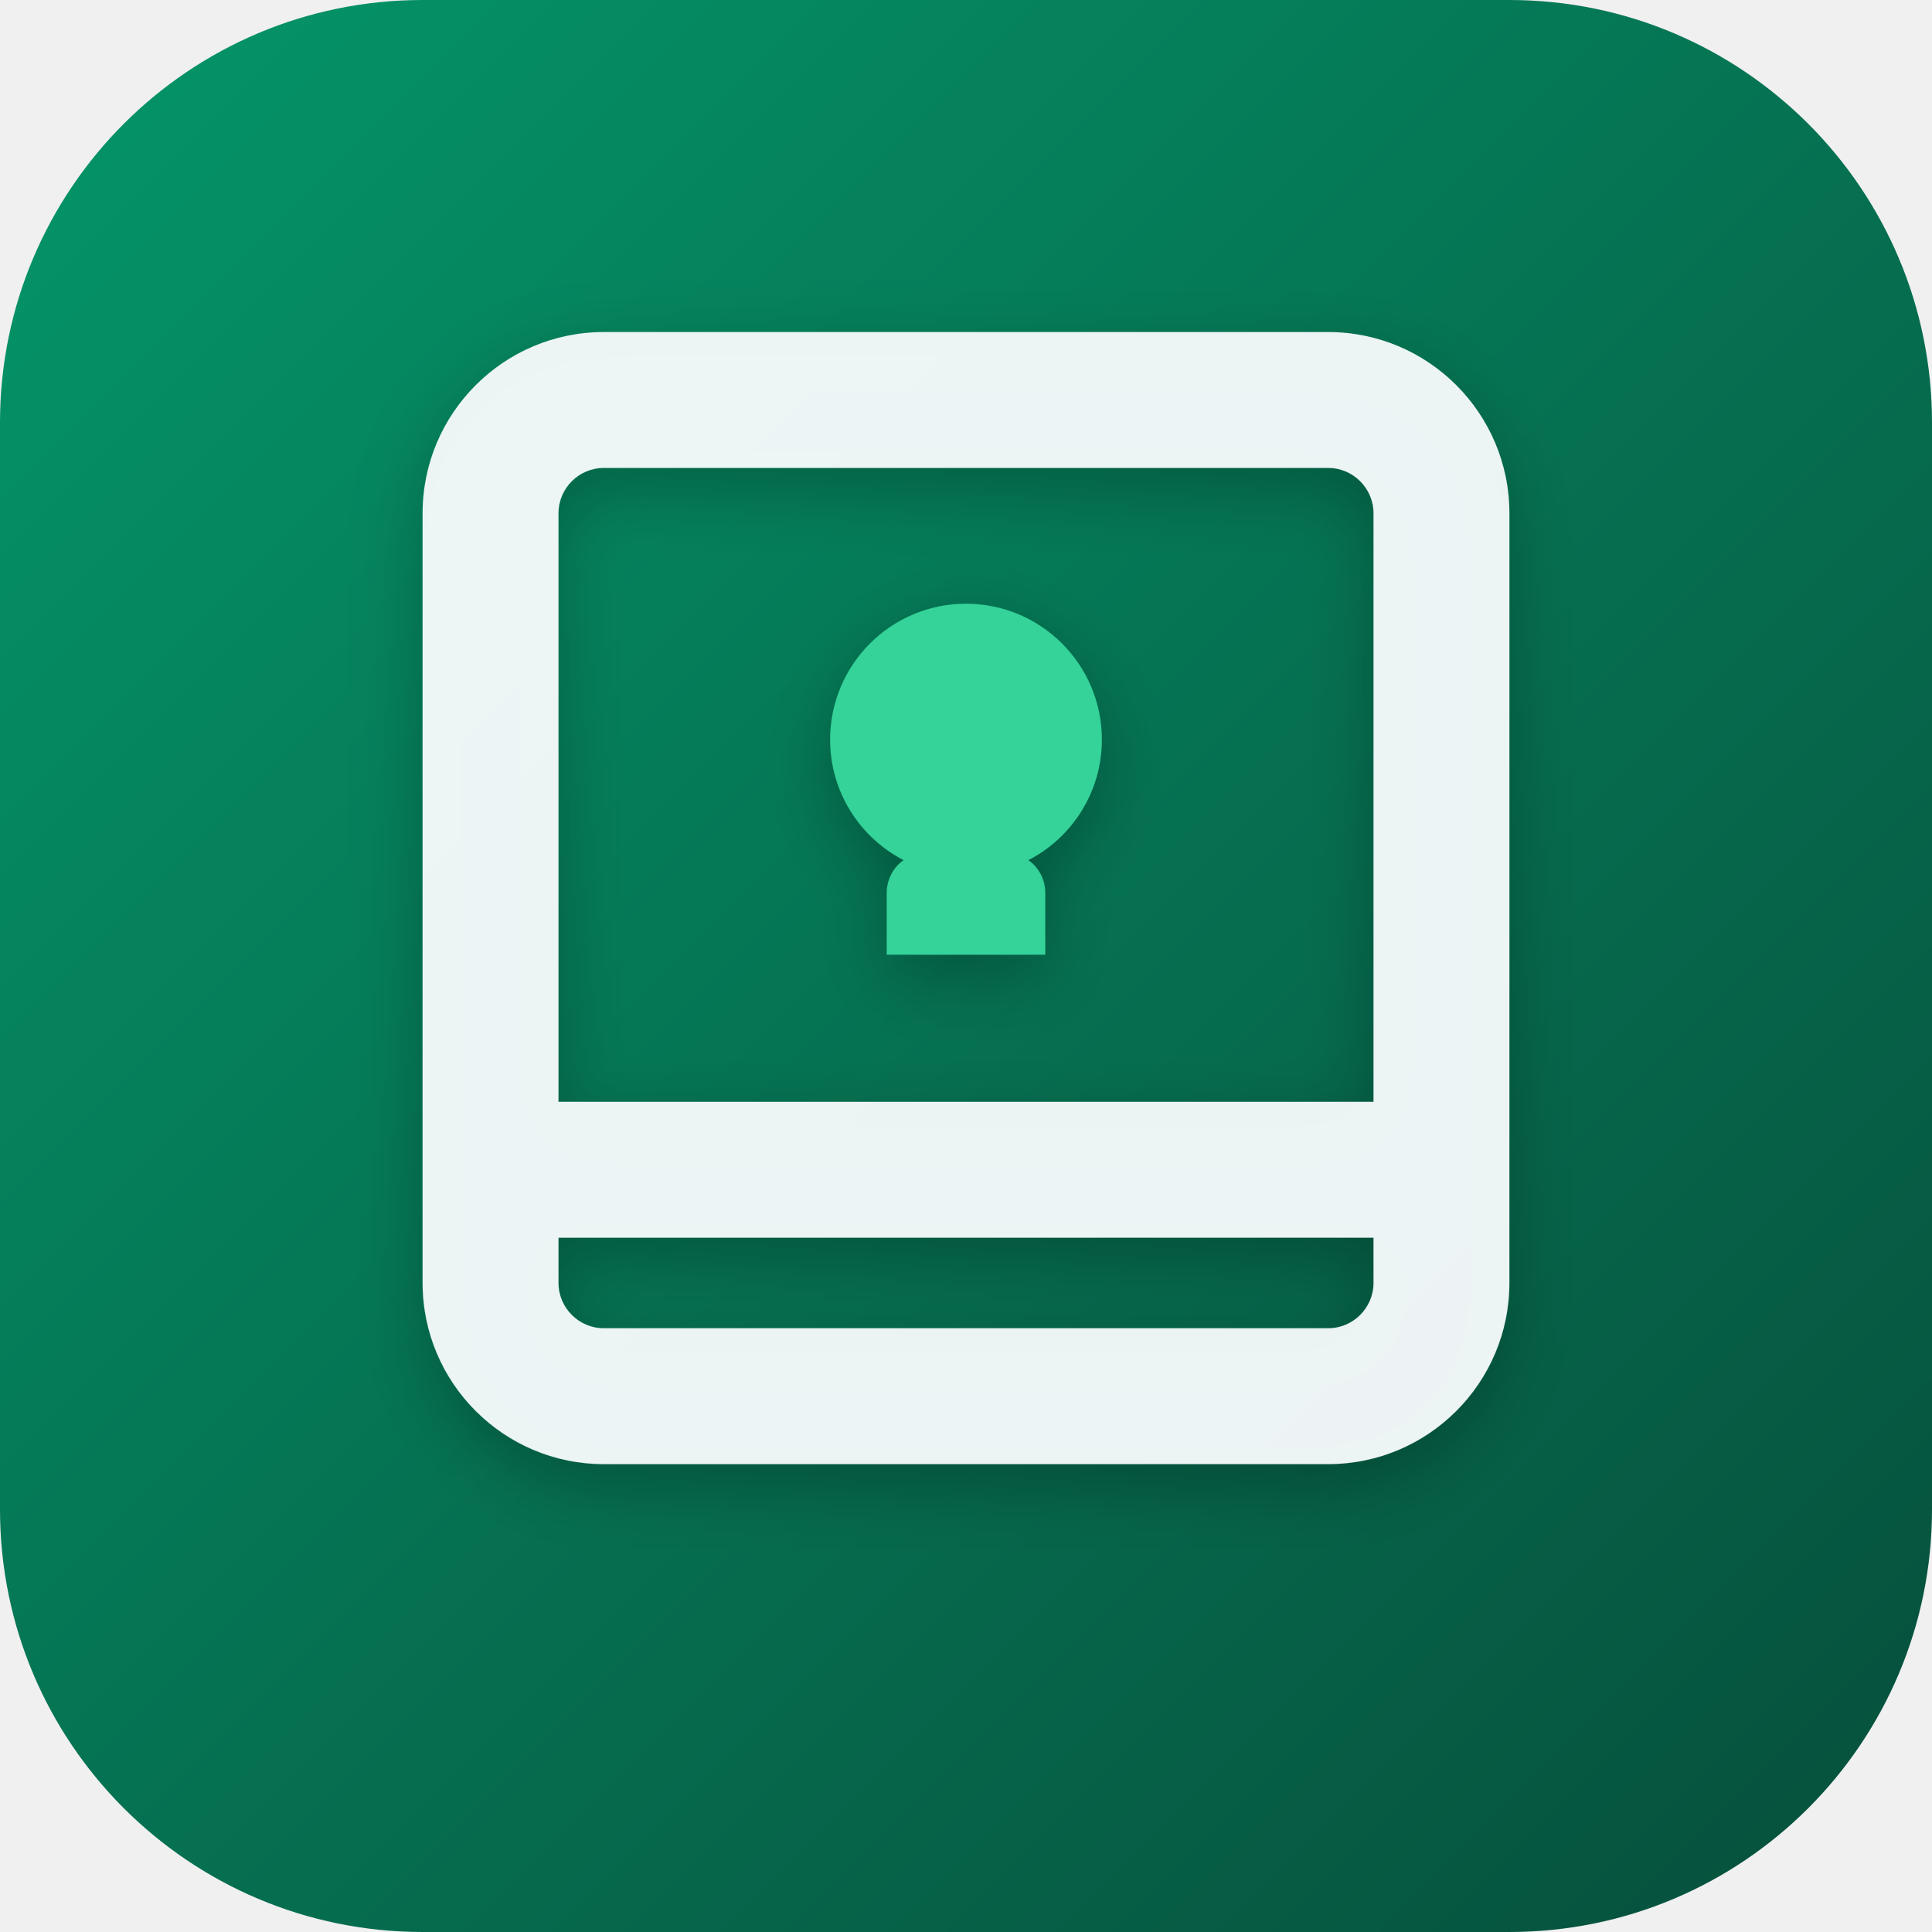
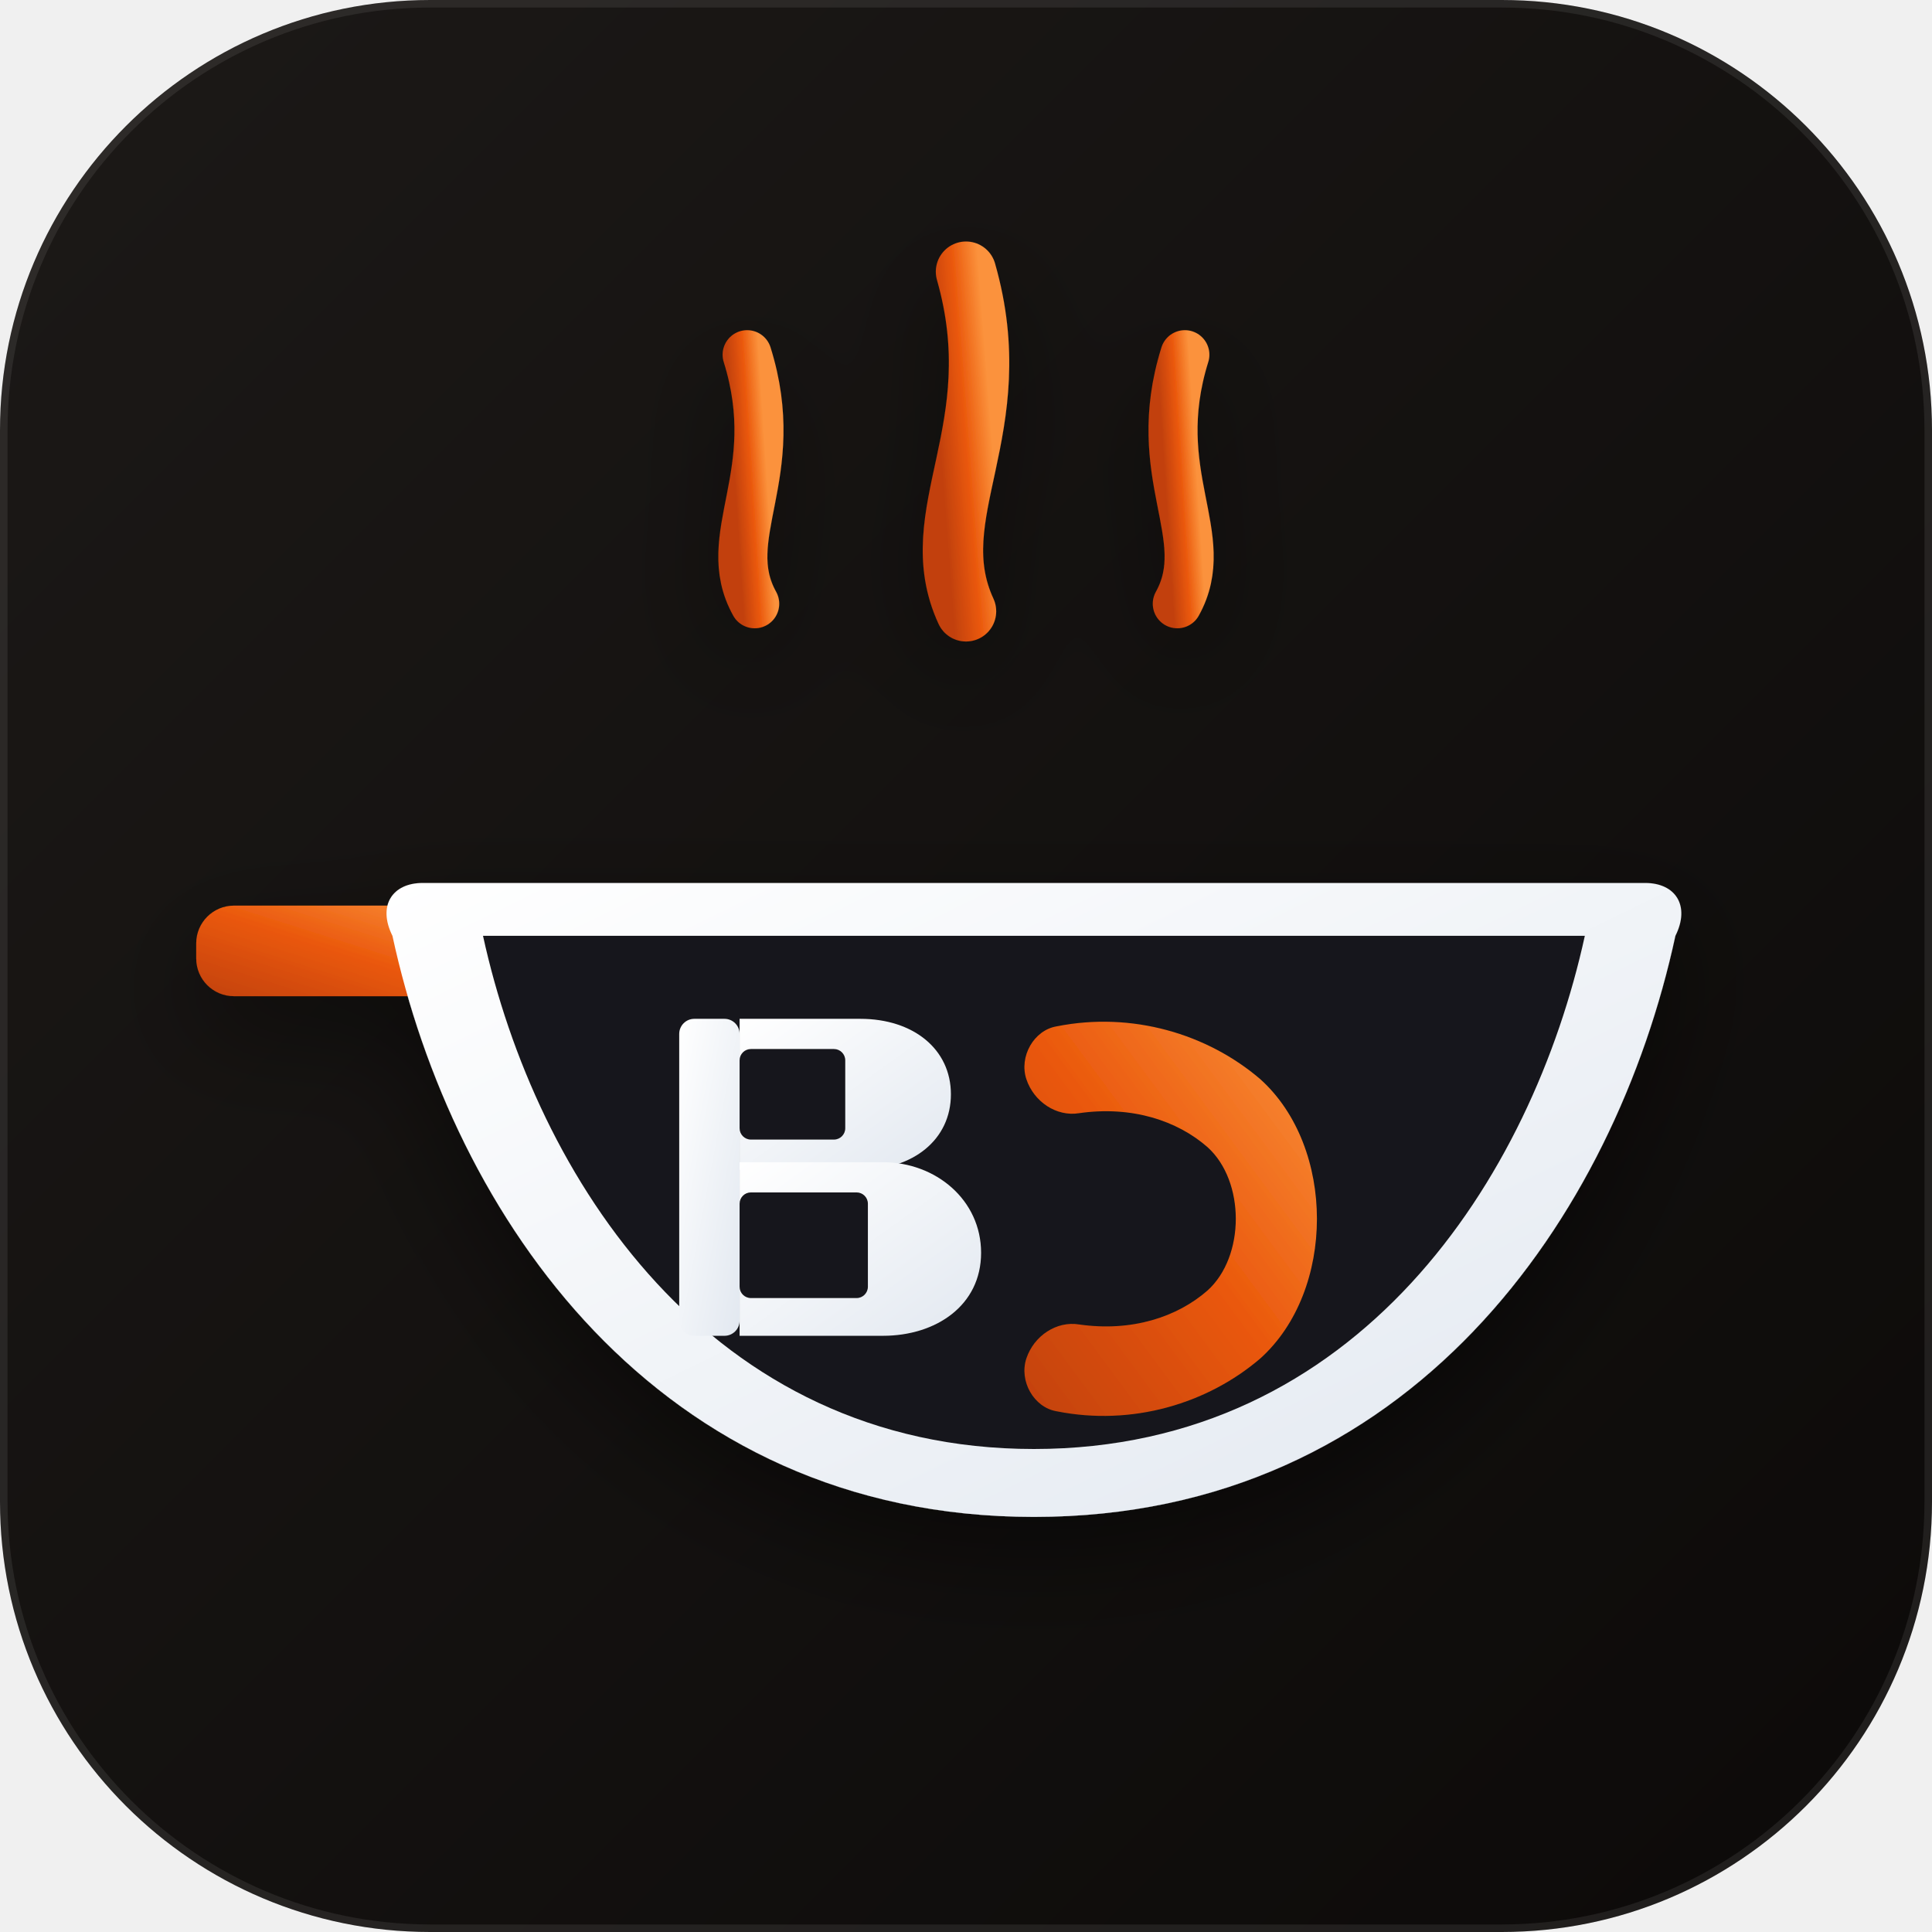
<svg xmlns="http://www.w3.org/2000/svg" viewBox="0 0 512 512" width="512" height="512">
  <defs>
-     <linearGradient id="bg" x1="0%" y1="0%" x2="100%" y2="100%">
-       <stop offset="0%" stop-color="#059669" />
-       <stop offset="100%" stop-color="#064e3b" />
+     <linearGradient id="bcBg" x1="0%" y1="0%" x2="100%" y2="100%">
+       <stop offset="0%" stop-color="#1c1917" />
+       <stop offset="100%" stop-color="#0c0a09" />
    </linearGradient>
-     <filter id="shadow" x="-10%" y="-10%" width="120%" height="120%">
-       <feDropShadow dx="0" dy="8" stdDeviation="12" flood-opacity="0.25" />
+     <linearGradient id="bcCopper" x1="0%" y1="100%" x2="100%" y2="0%">
+       <stop offset="0%" stop-color="#c2410c" />
+       <stop offset="50%" stop-color="#ea580c" />
+       <stop offset="100%" stop-color="#fb923c" />
+     </linearGradient>
+     <linearGradient id="bcTitanium" x1="0%" y1="0%" x2="100%" y2="100%">
+       <stop offset="0%" stop-color="#ffffff" />
+       <stop offset="100%" stop-color="#e2e8f0" />
+     </linearGradient>
+     <filter id="bcShadow" x="-10%" y="-10%" width="120%" height="120%">
+       <feDropShadow dx="0" dy="10" stdDeviation="14" flood-color="#000000" flood-opacity="0.45" />
    </filter>
  </defs>
-   <rect width="512" height="512" rx="112" fill="url(#bg)" />
-   <g filter="url(#shadow)" fill="#ffffff" transform="translate(64, 64) scale(0.75)">
-     <path d="M448 368V96c0-35.3-28.7-64-64-64H128C92.7 32 64 60.7 64 96v272c0 35.3 28.7 64 64 64h256c35.3 0 64-28.7 64-64zM128 80h256c8.8 0 16 7.2 16 16v208H112V96c0-8.8 7.2-16 16-16zm256 304H128c-8.8 0-16-7.2-16-16v-16h288v16c0 8.8-7.2 16-16 16z" fill="#f8fafc" opacity="0.95" />
-     <path d="M256 128c-26.5 0-48 21.5-48 48 0 18.5 10.5 34.6 26 42.6-3.8 2.6-6 7-6 11.6v21.8h56v-21.8c0-4.6-2.2-9-6-11.6 15.5-8 26-24.1 26-42.6 0-26.5-21.5-48-48-48z" fill="#34d399" />
+   <rect width="512" height="512" rx="114" fill="url(#bcBg)" />
+   <rect width="510" height="510" x="1" y="1" rx="113" fill="none" stroke="rgba(255,255,255,0.08)" stroke-width="2" />
+   <g filter="url(#bcShadow)">
+     <path d="M 200 160 C 190 142 208 126 198 94" fill="none" stroke="url(#bcCopper)" stroke-width="13" stroke-linecap="round" />
+     <path d="M 256 162 C 244 136 268 114 256 72" fill="none" stroke="url(#bcCopper)" stroke-width="16" stroke-linecap="round" />
+     <path d="M 312 160 C 322 142 304 126 314 94" fill="none" stroke="url(#bcCopper)" stroke-width="13" stroke-linecap="round" />
+     <rect x="52" y="240" width="76" height="24" rx="10" fill="url(#bcCopper)" />
+     <path d="M 112 234 L 436 234 C 444 234 448 240 444 248 C 428 322 374 402 274 402 C 174 402 120 322 104 248 C 100 240 104 234 112 234 Z" fill="url(#bcTitanium)" />
+     <path d="M 128 248 L 420 248 C 406 312 360 384 274 384 C 188 384 142 312 128 248 Z" fill="#18181b" />
+     <g fill="url(#bcTitanium)">
+       <rect x="180" y="270" width="16" height="84" rx="4" />
+       <path d="M 196 270 L 228 270 C 242 270 252 278 252 290 C 252 302 242 310 228 310 L 196 310 Z" />
+       <path d="M 196 308 L 234 308 C 248 308 260 318 260 332 C 260 346 248 354 234 354 L 196 354 Z" />
+     </g>
+     <rect x="196" y="278" width="28" height="24" rx="3" fill="#18181b" />
+     <rect x="196" y="316" width="34" height="28" rx="3" fill="#18181b" />
+     <path d="M 334 286 C 320 274 300 268 280 272 C 274 273 270 280 272 286 C 274 292 280 296 286 295 C 300 293 312 297 320 304 C 330 313 330 333 320 342 C 312 349 300 353 286 351 C 280 350 274 354 272 360 C 270 366 274 373 280 374 C 300 378 320 372 334 360 C 354 342 354 304 334 286 Z" fill="url(#bcCopper)" />
  </g>
</svg>
